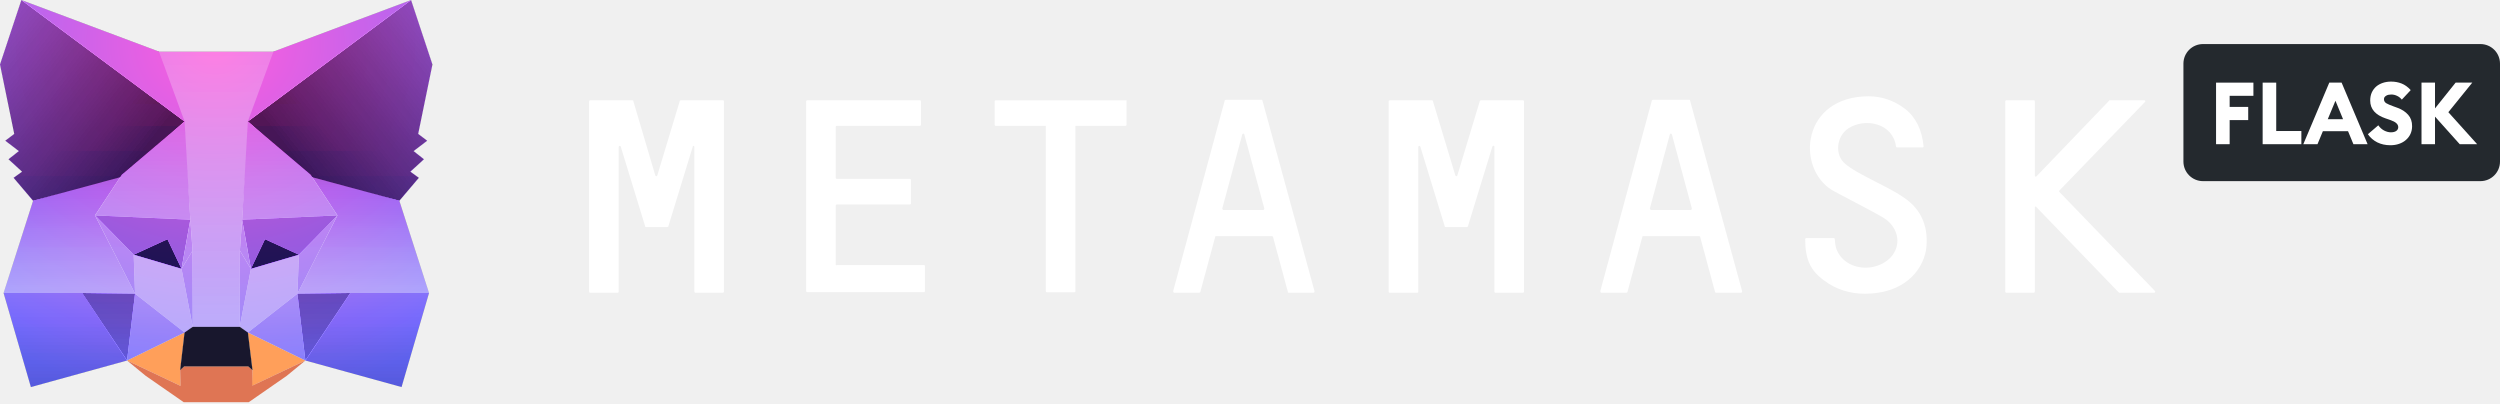
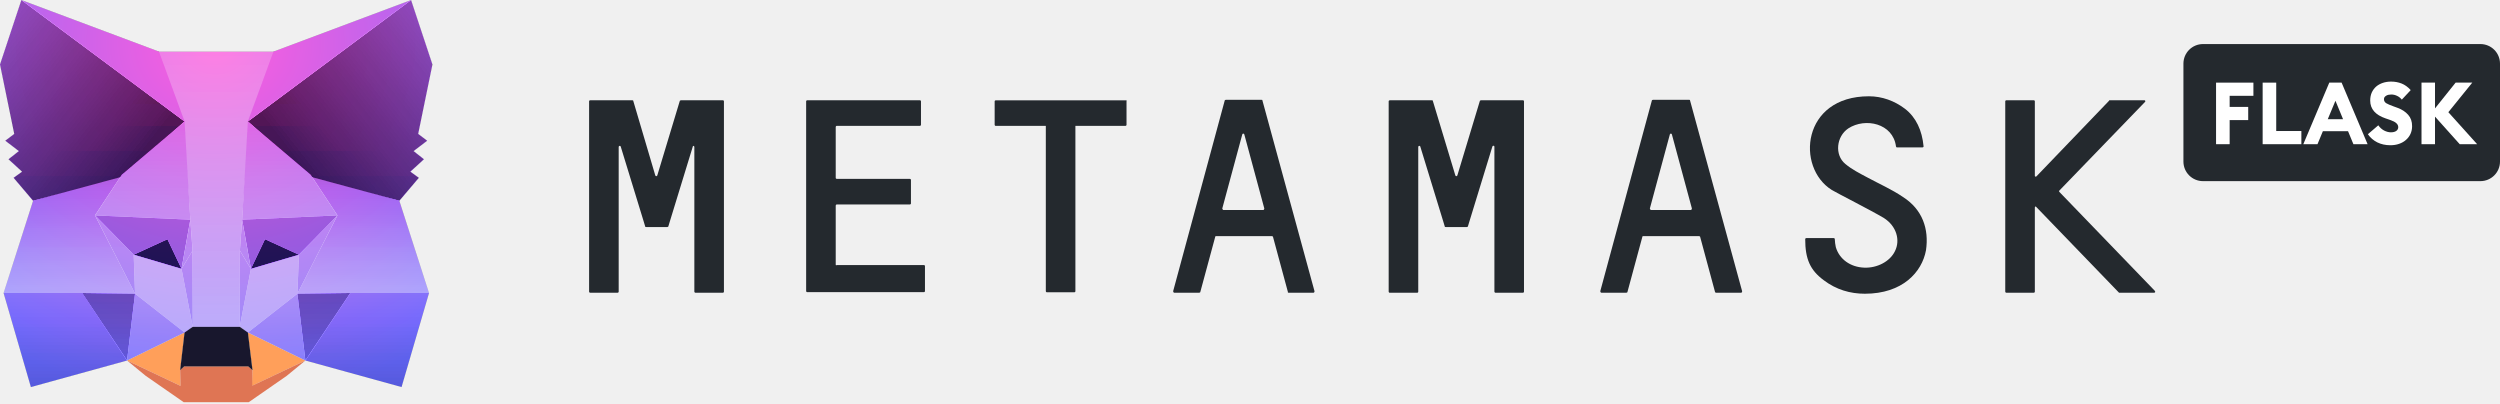
<svg xmlns="http://www.w3.org/2000/svg" width="1532" height="247" viewBox="0 0 1532 247" fill="none">
  <g clip-path="url(#clip0)">
    <path d="M148.354 134.603L152.72 74.443L170.498 31.591H94.501L112.279 74.443L116.645 134.603L117.997 153.579L118.101 200.289H146.898L147.002 153.579L148.354 134.603Z" fill="url(#paint0_linear)" />
    <path d="M244.727 123.029L190.355 107.077L206.781 131.996L182.246 179.957L214.682 179.54H262.92L244.727 123.029Z" fill="url(#paint1_linear)" />
    <path d="M74.645 107.077L20.273 123.029L2.183 179.54H50.422L82.754 179.957L58.219 131.996L74.645 107.077Z" fill="url(#paint2_linear)" />
    <path d="M153.76 164.735L146.899 200.289L151.889 203.729L182.246 179.957L183.182 156.081L153.76 164.735Z" fill="#ACACAC" />
    <path d="M81.922 156.081L82.754 179.957L113.111 203.729L118.101 200.289L111.24 164.735L81.922 156.081Z" fill="#ACACAC" />
    <path d="M256.267 82.055L265 39.516L251.9 0L151.889 74.444L189.211 108.017L244.727 123.031L256.683 108.955L251.485 105.202L259.802 97.591L253.46 92.586L261.777 86.226L256.267 82.055Z" fill="url(#paint3_linear)" />
    <path d="M8.733 82.055L-0 39.516L13.099 0L113.111 74.444L75.788 108.017L20.273 123.031L8.317 108.955L13.515 105.202L5.198 97.591L11.54 92.586L3.223 86.226L8.733 82.055Z" fill="url(#paint4_linear)" />
    <path d="M58.219 131.997L81.922 156.082L82.754 179.958L58.219 131.997Z" fill="#8D8D8D" />
    <path d="M206.781 131.997L182.246 179.958L183.181 156.082L206.781 131.997Z" fill="#8D8D8D" />
    <path d="M187.132 220.935L151.889 203.731L154.696 226.774L154.384 236.47L187.132 220.935Z" fill="#FF9F5A" />
    <path d="M77.868 220.934L110.616 236.469L110.408 226.773L113.111 203.73L77.868 220.934Z" fill="#FF9F5A" />
    <path d="M214.682 179.542L187.132 220.935L246.079 237.2L262.921 179.542H214.682Z" fill="url(#paint5_linear)" />
    <path d="M2.183 179.542L18.921 237.2L77.868 220.935L50.422 179.542H2.183Z" fill="url(#paint6_linear)" />
    <path d="M13.099 0L113.111 74.444L97.413 31.592L13.099 0Z" fill="#757575" />
    <path d="M167.587 31.592L151.889 74.444L251.9 0L167.587 31.592Z" fill="#757575" />
    <path d="M74.645 107.079L58.219 131.998L116.646 134.604L113.111 74.444L74.645 107.079Z" fill="url(#paint7_linear)" />
    <path d="M190.355 107.079L151.889 74.444L148.354 134.604L206.781 131.998L190.355 107.079Z" fill="url(#paint8_linear)" />
    <path d="M77.868 220.934L113.111 203.731L82.754 179.959L77.868 220.934Z" fill="url(#paint9_linear)" />
    <path d="M151.889 203.731L187.132 220.934L182.246 179.959L151.889 203.731Z" fill="url(#paint10_linear)" />
    <path d="M182.246 179.958L187.132 220.934L214.682 179.541L182.246 179.958Z" fill="url(#paint11_linear)" />
    <path d="M82.754 179.958L77.868 220.934L50.318 179.541L82.754 179.958Z" fill="url(#paint12_linear)" />
    <path d="M206.781 131.997L148.354 134.604L153.761 164.736L162.389 146.594L183.182 156.082L206.781 131.997Z" fill="#666666" />
    <path d="M81.922 156.082L102.611 146.594L111.24 164.736L116.646 134.604L58.219 131.997L81.922 156.082Z" fill="#666666" />
    <path d="M153.76 164.736L147.002 153.579L148.354 134.604L153.76 164.736Z" fill="#8D8D8D" />
    <path d="M111.24 164.736L116.646 134.604L117.997 153.579L111.24 164.736Z" fill="#8D8D8D" />
    <path d="M147.003 153.58L153.76 164.736L146.899 200.29L147.003 153.58Z" fill="#8D8D8D" />
    <path d="M117.997 153.58L118.101 200.29L111.24 164.736L117.997 153.58Z" fill="#8D8D8D" />
    <path d="M154.571 236.345L154.696 226.773L152.097 224.48H112.903L110.408 226.773L110.616 236.47L77.868 220.935L89.303 230.318L112.591 246.479H152.409L175.696 230.318L187.132 220.935L154.571 236.345Z" fill="#DF7554" />
    <path d="M151.889 203.731L146.899 200.29H118.101L113.111 203.731L110.408 226.773L112.903 224.479H152.097L154.696 226.773L151.889 203.731Z" fill="#161616" stroke="#161616" stroke-width="0.066" stroke-miterlimit="10" stroke-linejoin="round" />
    <path d="M162.389 146.594L153.76 164.736L183.182 156.082L162.389 146.594Z" fill="#161616" />
    <path d="M102.611 146.594L111.24 164.736L81.922 156.082L102.611 146.594Z" fill="#161616" />
    <path d="M256.683 108.955L251.485 105.202L259.802 97.591L253.46 92.586L261.777 86.226L256.267 82.055L265 39.516L251.901 0L167.587 31.592H97.413L13.099 0L0 39.516L8.837 82.055L3.223 86.226L11.54 92.586L5.198 97.591L13.515 105.202L8.317 108.955L20.273 123.031L2.183 179.542L18.921 237.199L77.868 220.934L113.111 203.731L110.231 227.044L112.903 224.583L152.097 224.479L154.696 226.773L151.889 203.731L187.132 220.934L246.079 237.199L262.921 179.542L244.727 123.031L256.683 108.955Z" fill="url(#paint13_linear)" fill-opacity="0.1" style="mix-blend-mode:color-dodge" />
    <path d="M256.683 108.955L251.485 105.202L259.802 97.591L253.46 92.586L261.777 86.226L256.267 82.055L265 39.516L251.901 0L167.587 31.592H97.413L13.099 0L0 39.516L8.837 82.055L3.223 86.226L11.54 92.586L5.198 97.591L13.515 105.202L8.317 108.955L20.273 123.031L2.183 179.542L18.921 237.199L77.868 220.934L113.111 203.731L117.997 200.186H125.275H139.829H147.107L151.889 203.731L187.132 220.934L246.079 237.199L262.921 179.542L244.727 123.031L256.683 108.955Z" fill="url(#paint14_radial)" style="mix-blend-mode:overlay" />
  </g>
-   <path d="M1166.17 120.732C1159.42 116.127 1151.72 112.742 1144.35 108.759C1139.75 106.295 1134.84 103.855 1130.83 100.47C1124.08 94.944 1125.3 83.593 1132.67 78.665C1143.11 71.919 1160.02 75.603 1161.86 89.717C1161.86 90.015 1162.16 90.339 1162.48 90.339H1178.15C1178.44 90.339 1178.77 90.04 1178.77 89.717C1177.85 79.884 1174.16 71.919 1167.41 66.692C1160.94 61.763 1153.27 59 1145.27 59C1104.11 59 1100.42 102.611 1122.54 116.426C1125 117.969 1146.82 129.021 1154.49 133.626C1162.16 138.53 1164.62 147.143 1161.24 153.888C1158.17 160.335 1150.18 164.318 1142.48 164.019C1133.89 163.721 1127.12 158.792 1124.98 151.424C1124.68 150.204 1124.36 147.74 1124.36 146.52C1124.36 146.222 1124.06 145.898 1123.73 145.898H1106.85C1106.55 145.898 1106.23 146.197 1106.23 146.52C1106.23 158.792 1109.29 165.563 1117.58 171.711C1125.25 177.536 1133.87 180 1142.78 180C1165.82 180 1177.8 166.807 1180.26 153.291C1182.13 140.372 1178.14 128.399 1166.17 120.732Z" fill="white" />
-   <path d="M433.192 61.463H425.522H417.229C416.931 61.463 416.607 61.762 416.607 61.762L402.786 107.514C402.487 108.136 401.865 108.136 401.566 107.514L388.044 61.762C388.044 61.463 387.745 61.463 387.421 61.463H379.129H371.758H361.623C361.299 61.463 361 61.762 361 62.061V178.754C361 179.053 361.299 179.377 361.623 179.377H378.506C378.805 179.377 379.129 179.078 379.129 178.754V90.014C379.129 89.392 380.05 89.094 380.349 89.716L394.469 135.766L395.39 138.828C395.39 139.126 395.689 139.126 396.013 139.126H408.912C409.211 139.126 409.535 138.828 409.535 138.828L410.456 135.766L424.576 89.716C424.576 89.094 425.497 89.417 425.497 90.014V178.754C425.497 179.053 425.796 179.377 426.12 179.377H443.003C443.302 179.377 443.626 179.078 443.626 178.754V62.061C443.626 61.762 443.327 61.438 443.003 61.438L433.192 61.463Z" fill="white" />
-   <path d="M907.506 61.463C907.207 61.463 906.883 61.762 906.883 61.762L893.063 107.514C892.764 108.136 892.141 108.136 891.842 107.514L878.022 61.762C878.022 61.463 877.723 61.463 877.399 61.463H851.6C851.301 61.463 850.978 61.762 850.978 62.086V178.779C850.978 179.078 851.276 179.402 851.6 179.402H868.484C868.783 179.402 869.106 179.103 869.106 178.779V90.014C869.106 89.392 870.028 89.094 870.327 89.716L884.446 135.766L885.368 138.828C885.368 139.126 885.667 139.126 885.99 139.126H898.89C899.189 139.126 899.512 138.828 899.512 138.828L900.434 135.766L914.553 89.716C914.852 89.094 915.773 89.094 915.773 90.014V178.754C915.773 179.053 916.072 179.377 916.396 179.377H933.28C933.579 179.377 933.902 179.078 933.902 178.754V62.061C933.902 61.762 933.604 61.438 933.28 61.438L907.506 61.463Z" fill="white" />
-   <path d="M690.01 61.465H658.359H641.475H610.148C609.849 61.465 609.525 61.764 609.525 62.087V76.525C609.525 76.823 609.824 77.147 610.148 77.147H640.877V178.482C640.877 178.781 641.176 179.104 641.5 179.104H658.384C658.683 179.104 659.006 178.806 659.006 178.482V77.122H689.711C690.01 77.122 690.333 76.823 690.333 76.5V62.062C690.632 61.764 690.309 61.465 690.01 61.465Z" fill="white" />
-   <path d="M789.545 179.377H804.91C805.208 179.377 805.532 179.078 805.532 178.456L773.582 61.464C773.582 61.165 773.284 61.165 772.96 61.165H767.133H756.699H751.17C750.872 61.165 750.548 61.464 750.548 61.464L718.897 178.456C718.897 178.755 719.196 179.377 719.52 179.377H734.884C735.183 179.377 735.507 179.078 735.507 179.078L744.721 145.001C744.721 144.703 745.02 144.703 745.343 144.703H779.435C779.733 144.703 780.057 145.001 780.057 145.001L789.271 179.078C788.922 179.054 789.246 179.377 789.545 179.377ZM749.004 127.776L761.281 82.323C761.58 81.701 762.202 81.701 762.501 82.323L774.778 127.776C774.778 128.075 774.479 128.697 774.155 128.697H749.577C749.303 128.398 749.004 128.1 749.004 127.776Z" fill="white" />
-   <path d="M1051.59 179.377H1066.96C1067.26 179.377 1067.58 179.078 1067.58 178.456L1035.63 61.464C1035.63 61.165 1035.33 61.165 1035.01 61.165H1029.18H1018.75H1012.92C1012.62 61.165 1012.3 61.464 1012.3 61.464L980.646 178.456C980.646 178.755 980.944 179.377 981.268 179.377H996.633C996.932 179.377 997.255 179.078 997.255 179.078L1006.47 145.001C1006.47 144.703 1006.77 144.703 1007.09 144.703H1041.18C1041.48 144.703 1041.81 145.001 1041.81 145.001L1051.02 179.078C1050.97 179.054 1051.27 179.377 1051.59 179.377ZM1011.03 127.776L1023.3 82.323C1023.6 81.701 1024.22 81.701 1024.52 82.323L1036.8 127.776C1036.8 128.075 1036.5 128.697 1036.18 128.697H1011.6C1011.35 128.398 1011.03 128.1 1011.03 127.776Z" fill="white" />
-   <path d="M512.132 162.176V125.934C512.132 125.635 512.431 125.311 512.755 125.311H557.604C557.903 125.311 558.227 125.013 558.227 124.689V110.252C558.227 109.953 557.928 109.629 557.604 109.629H512.755C512.456 109.629 512.132 109.331 512.132 109.007V77.743C512.132 77.444 512.431 77.12 512.755 77.12H563.755C564.054 77.12 564.377 76.822 564.377 76.498V62.061C564.377 61.762 564.079 61.438 563.755 61.438H512.132H494.626C494.327 61.438 494.003 61.737 494.003 62.061V77.096V109.331V124.988V162.45V178.406C494.003 178.705 494.302 179.028 494.626 179.028H512.132H566.195C566.494 179.028 566.818 178.73 566.818 178.406V163.048C566.818 162.749 566.519 162.425 566.195 162.425H512.755C512.456 162.799 512.132 162.475 512.132 162.176Z" fill="white" />
-   <path d="M1320.39 178.132L1262.02 117.645C1261.72 117.346 1261.72 117.022 1262.02 116.724L1314.54 62.384C1314.83 62.086 1314.54 61.463 1314.24 61.463H1292.72C1292.42 61.463 1292.42 61.463 1292.42 61.762L1247.87 108.136C1247.57 108.435 1246.95 108.136 1246.95 107.837V62.061C1246.95 61.762 1246.65 61.438 1246.33 61.438H1229.44C1229.15 61.438 1228.82 61.737 1228.82 62.061V178.754C1228.82 179.053 1229.12 179.377 1229.44 179.377H1246.33C1246.63 179.377 1246.95 179.078 1246.95 178.754V127.178C1246.95 126.556 1247.57 126.257 1247.87 126.88L1298.25 179.078L1298.55 179.377H1320.06C1320.69 179.377 1320.99 178.754 1320.39 178.132Z" fill="white" />
+   <path d="M1166.17 120.732C1159.42 116.127 1151.72 112.742 1144.35 108.759C1139.75 106.295 1134.84 103.855 1130.83 100.47C1124.08 94.944 1125.3 83.593 1132.67 78.665C1143.11 71.919 1160.02 75.603 1161.86 89.717C1161.86 90.015 1162.16 90.339 1162.48 90.339H1178.15C1178.44 90.339 1178.77 90.04 1178.77 89.717C1177.85 79.884 1174.16 71.919 1167.41 66.692C1160.94 61.763 1153.27 59 1145.27 59C1104.11 59 1100.42 102.611 1122.54 116.426C1125 117.969 1146.82 129.021 1154.49 133.626C1162.16 138.53 1164.62 147.143 1161.24 153.888C1158.17 160.335 1150.18 164.318 1142.48 164.019C1133.89 163.721 1127.12 158.792 1124.98 151.424C1124.68 150.204 1124.36 147.74 1124.36 146.52C1124.36 146.222 1124.06 145.898 1123.73 145.898H1106.85C1106.55 145.898 1106.23 146.197 1106.23 146.52C1106.23 158.792 1109.29 165.563 1117.58 171.711C1125.25 177.536 1133.87 180 1142.78 180C1165.82 180 1177.8 166.807 1180.26 153.291C1182.13 140.372 1178.14 128.399 1166.17 120.732Z" fill="#24292E" />
+   <path d="M433.192 61.463H425.522H417.229C416.931 61.463 416.607 61.762 416.607 61.762L402.786 107.514C402.487 108.136 401.865 108.136 401.566 107.514L388.044 61.762C388.044 61.463 387.745 61.463 387.421 61.463H379.129H371.758H361.623C361.299 61.463 361 61.762 361 62.061V178.754C361 179.053 361.299 179.377 361.623 179.377H378.506C378.805 179.377 379.129 179.078 379.129 178.754V90.014C379.129 89.392 380.05 89.094 380.349 89.716L394.469 135.766L395.39 138.828C395.39 139.126 395.689 139.126 396.013 139.126H408.912C409.211 139.126 409.535 138.828 409.535 138.828L410.456 135.766L424.576 89.716C424.576 89.094 425.497 89.417 425.497 90.014V178.754C425.497 179.053 425.796 179.377 426.12 179.377H443.003C443.302 179.377 443.626 179.078 443.626 178.754V62.061C443.626 61.762 443.327 61.438 443.003 61.438L433.192 61.463Z" fill="#24292E" />
+   <path d="M907.506 61.463C907.207 61.463 906.883 61.762 906.883 61.762L893.063 107.514C892.764 108.136 892.141 108.136 891.842 107.514L878.022 61.762C878.022 61.463 877.723 61.463 877.399 61.463H851.6C851.301 61.463 850.978 61.762 850.978 62.086V178.779C850.978 179.078 851.276 179.402 851.6 179.402H868.484C868.783 179.402 869.106 179.103 869.106 178.779V90.014C869.106 89.392 870.028 89.094 870.327 89.716L884.446 135.766L885.368 138.828C885.368 139.126 885.667 139.126 885.99 139.126H898.89C899.189 139.126 899.512 138.828 899.512 138.828L900.434 135.766L914.553 89.716C914.852 89.094 915.773 89.094 915.773 90.014V178.754C915.773 179.053 916.072 179.377 916.396 179.377H933.28C933.579 179.377 933.902 179.078 933.902 178.754V62.061C933.902 61.762 933.604 61.438 933.28 61.438L907.506 61.463Z" fill="#24292E" />
+   <path d="M690.01 61.465H658.359H641.475H610.148C609.849 61.465 609.525 61.764 609.525 62.087V76.525C609.525 76.823 609.824 77.147 610.148 77.147H640.877V178.482C640.877 178.781 641.176 179.104 641.5 179.104H658.384C658.683 179.104 659.006 178.806 659.006 178.482V77.122H689.711C690.01 77.122 690.333 76.823 690.333 76.5V62.062C690.632 61.764 690.309 61.465 690.01 61.465Z" fill="#24292E" />
+   <path d="M789.545 179.377H804.91C805.208 179.377 805.532 179.078 805.532 178.456L773.582 61.464C773.582 61.165 773.284 61.165 772.96 61.165H767.133H756.699H751.17C750.872 61.165 750.548 61.464 750.548 61.464L718.897 178.456C718.897 178.755 719.196 179.377 719.52 179.377H734.884C735.183 179.377 735.507 179.078 735.507 179.078L744.721 145.001C744.721 144.703 745.02 144.703 745.343 144.703H779.435C779.733 144.703 780.057 145.001 780.057 145.001L789.271 179.078C788.922 179.054 789.246 179.377 789.545 179.377ZM749.004 127.776L761.281 82.323C761.58 81.701 762.202 81.701 762.501 82.323L774.778 127.776C774.778 128.075 774.479 128.697 774.155 128.697H749.577C749.303 128.398 749.004 128.1 749.004 127.776Z" fill="#24292E" />
+   <path d="M1051.59 179.377H1066.96C1067.26 179.377 1067.58 179.078 1067.58 178.456L1035.63 61.464C1035.63 61.165 1035.33 61.165 1035.01 61.165H1029.18H1018.75H1012.92C1012.62 61.165 1012.3 61.464 1012.3 61.464L980.646 178.456C980.646 178.755 980.944 179.377 981.268 179.377H996.633C996.932 179.377 997.255 179.078 997.255 179.078L1006.47 145.001C1006.47 144.703 1006.77 144.703 1007.09 144.703H1041.18C1041.48 144.703 1041.81 145.001 1041.81 145.001L1051.02 179.078C1050.97 179.054 1051.27 179.377 1051.59 179.377ZM1011.03 127.776L1023.3 82.323C1023.6 81.701 1024.22 81.701 1024.52 82.323L1036.8 127.776C1036.8 128.075 1036.5 128.697 1036.18 128.697H1011.6C1011.35 128.398 1011.03 128.1 1011.03 127.776Z" fill="#24292E" />
+   <path d="M512.132 162.176V125.934C512.132 125.635 512.431 125.311 512.755 125.311H557.604C557.903 125.311 558.227 125.013 558.227 124.689V110.252C558.227 109.953 557.928 109.629 557.604 109.629H512.755C512.456 109.629 512.132 109.331 512.132 109.007V77.743C512.132 77.444 512.431 77.12 512.755 77.12H563.755C564.054 77.12 564.377 76.822 564.377 76.498V62.061C564.377 61.762 564.079 61.438 563.755 61.438H512.132H494.626C494.327 61.438 494.003 61.737 494.003 62.061V77.096V109.331V124.988V162.45V178.406C494.003 178.705 494.302 179.028 494.626 179.028H512.132H566.195C566.494 179.028 566.818 178.73 566.818 178.406V163.048C566.818 162.749 566.519 162.425 566.195 162.425H512.755C512.456 162.799 512.132 162.475 512.132 162.176Z" fill="#24292E" />
+   <path d="M1320.39 178.132L1262.02 117.645C1261.72 117.346 1261.72 117.022 1262.02 116.724L1314.54 62.384C1314.83 62.086 1314.54 61.463 1314.24 61.463H1292.72C1292.42 61.463 1292.42 61.463 1292.42 61.762L1247.87 108.136C1247.57 108.435 1246.95 108.136 1246.95 107.837V62.061C1246.95 61.762 1246.65 61.438 1246.33 61.438H1229.44C1229.15 61.438 1228.82 61.737 1228.82 62.061V178.754C1228.82 179.053 1229.12 179.377 1229.44 179.377H1246.33C1246.63 179.377 1246.95 179.078 1246.95 178.754V127.178C1246.95 126.556 1247.57 126.257 1247.87 126.88L1298.25 179.078L1298.55 179.377H1320.06C1320.69 179.377 1320.99 178.754 1320.39 178.132Z" fill="#24292E" />
  <rect x="1338" y="27" width="194" height="84" rx="12" fill="#24292E" />
  <path d="M1358 50.638H1380.89V58.714H1366.33V65.515H1377.7V73.591H1366.33V88.362H1358V50.638Z" fill="white" />
  <path d="M1386.55 50.638H1394.87V80.286H1410.28V88.362H1386.55V50.638Z" fill="white" />
  <path d="M1427.39 50.638H1434.94L1450.86 88.362H1442.17L1438.87 80.392H1423.46L1420.16 88.362H1411.47L1427.39 50.638ZM1426.45 73.06H1435.83L1431.16 61.742L1426.45 73.06Z" fill="white" />
  <path d="M1464.82 89C1461.85 89 1459.18 88.415 1456.81 87.247C1454.43 86.042 1452.51 84.377 1451.04 82.252L1457.43 76.779C1458.34 78.125 1459.51 79.188 1460.94 79.967C1462.38 80.711 1463.77 81.083 1465.13 81.083C1466.53 81.083 1467.63 80.8 1468.43 80.233C1469.24 79.631 1469.64 78.869 1469.64 77.948C1469.64 76.992 1469.24 76.159 1468.43 75.451C1467.67 74.743 1466.34 74.07 1464.45 73.432L1461.83 72.529C1458.8 71.501 1456.47 70.085 1454.87 68.278C1453.26 66.436 1452.46 64.222 1452.46 61.636C1452.46 59.794 1452.77 58.165 1453.4 56.748C1454.06 55.296 1454.95 54.074 1456.07 53.082C1457.22 52.09 1458.59 51.328 1460.16 50.797C1461.73 50.266 1463.44 50 1465.29 50C1467.56 50 1469.69 50.39 1471.68 51.169C1473.67 51.948 1475.54 53.294 1477.29 55.207L1471.84 61.052C1470.97 59.989 1469.97 59.21 1468.85 58.714C1467.74 58.183 1466.58 57.917 1465.4 57.917C1464.84 57.917 1464.28 57.97 1463.72 58.076C1463.2 58.183 1462.73 58.36 1462.31 58.608C1461.89 58.856 1461.54 59.157 1461.26 59.511C1461.01 59.865 1460.89 60.29 1460.89 60.786C1460.89 61.813 1461.35 62.628 1462.25 63.23C1463.2 63.797 1464.66 64.435 1466.65 65.143L1469.27 66.1C1471.96 67.091 1474.11 68.508 1475.72 70.35C1477.36 72.192 1478.16 74.53 1478.13 77.364C1478.13 79.064 1477.79 80.64 1477.13 82.093C1476.47 83.51 1475.54 84.732 1474.35 85.759C1473.2 86.786 1471.81 87.583 1470.16 88.15C1468.56 88.717 1466.78 89 1464.82 89Z" fill="white" />
  <path d="M1492.17 71.466V88.362H1483.9V50.638H1492.17V66.418L1504.8 50.638H1515.01L1500.35 68.756L1518 88.362H1507.31L1492.17 71.466Z" fill="white" />
  <defs>
    <linearGradient id="paint0_linear" x1="132.5" y1="31.591" x2="132.5" y2="200.289" gradientUnits="userSpaceOnUse">
      <stop stop-color="#8F8F8F" />
      <stop offset="1" stop-color="#AEAEAE" />
    </linearGradient>
    <linearGradient id="paint1_linear" x1="222.583" y1="107.077" x2="222.583" y2="179.957" gradientUnits="userSpaceOnUse">
      <stop stop-color="#696969" />
      <stop offset="1" stop-color="#A6A6A6" />
    </linearGradient>
    <linearGradient id="paint2_linear" x1="42.468" y1="107.077" x2="42.468" y2="179.957" gradientUnits="userSpaceOnUse">
      <stop stop-color="#696969" />
      <stop offset="1" stop-color="#A6A6A6" />
    </linearGradient>
    <linearGradient id="paint3_linear" x1="184.533" y1="102.178" x2="279.867" y2="27.897" gradientUnits="userSpaceOnUse">
      <stop stop-color="#1B1B1B" />
      <stop offset="1" stop-color="#565656" />
    </linearGradient>
    <linearGradient id="paint4_linear" x1="80.467" y1="102.178" x2="-14.867" y2="27.897" gradientUnits="userSpaceOnUse">
      <stop stop-color="#1B1B1B" />
      <stop offset="1" stop-color="#565656" />
    </linearGradient>
    <linearGradient id="paint5_linear" x1="225.027" y1="179.542" x2="225.027" y2="237.2" gradientUnits="userSpaceOnUse">
      <stop stop-color="#787878" />
      <stop offset="1" stop-color="#5E5E5E" />
    </linearGradient>
    <linearGradient id="paint6_linear" x1="40.025" y1="179.542" x2="40.025" y2="237.2" gradientUnits="userSpaceOnUse">
      <stop stop-color="#787878" />
      <stop offset="1" stop-color="#5E5E5E" />
    </linearGradient>
    <linearGradient id="paint7_linear" x1="87.432" y1="74.444" x2="87.432" y2="134.604" gradientUnits="userSpaceOnUse">
      <stop stop-color="#7A7A7A" />
      <stop offset="1" stop-color="#949494" />
    </linearGradient>
    <linearGradient id="paint8_linear" x1="177.568" y1="74.444" x2="177.568" y2="134.604" gradientUnits="userSpaceOnUse">
      <stop stop-color="#7A7A7A" />
      <stop offset="1" stop-color="#949494" />
    </linearGradient>
    <linearGradient id="paint9_linear" x1="95.489" y1="245.645" x2="95.489" y2="-25.288" gradientUnits="userSpaceOnUse">
      <stop stop-color="#7A7C7D" />
      <stop offset="1" stop-color="#CECECF" />
    </linearGradient>
    <linearGradient id="paint10_linear" x1="169.51" y1="245.645" x2="169.51" y2="-25.288" gradientUnits="userSpaceOnUse">
      <stop stop-color="#7A7C7D" />
      <stop offset="1" stop-color="#CECECF" />
    </linearGradient>
    <linearGradient id="paint11_linear" x1="198.464" y1="126.784" x2="198.464" y2="234.065" gradientUnits="userSpaceOnUse">
      <stop stop-color="#3E3E3E" />
      <stop offset="1" stop-color="#616161" />
    </linearGradient>
    <linearGradient id="paint12_linear" x1="66.536" y1="126.784" x2="66.536" y2="234.065" gradientUnits="userSpaceOnUse">
      <stop stop-color="#3E3E3E" />
      <stop offset="1" stop-color="#616161" />
    </linearGradient>
    <linearGradient id="paint13_linear" x1="132.032" y1="31.279" x2="132.032" y2="258.573" gradientUnits="userSpaceOnUse">
      <stop stop-color="#FF60DC" />
      <stop offset="1" stop-color="#6B71FF" />
    </linearGradient>
    <radialGradient id="paint14_radial" cx="0" cy="0" r="1" gradientUnits="userSpaceOnUse" gradientTransform="translate(132.032 26.5872) rotate(90) scale(218.953 244.615)">
      <stop stop-color="#FF60DC" />
      <stop offset="1" stop-color="#6B71FF" />
    </radialGradient>
    <clipPath id="clip0">
      <rect width="265" height="247" fill="white" />
    </clipPath>
  </defs>
</svg>
